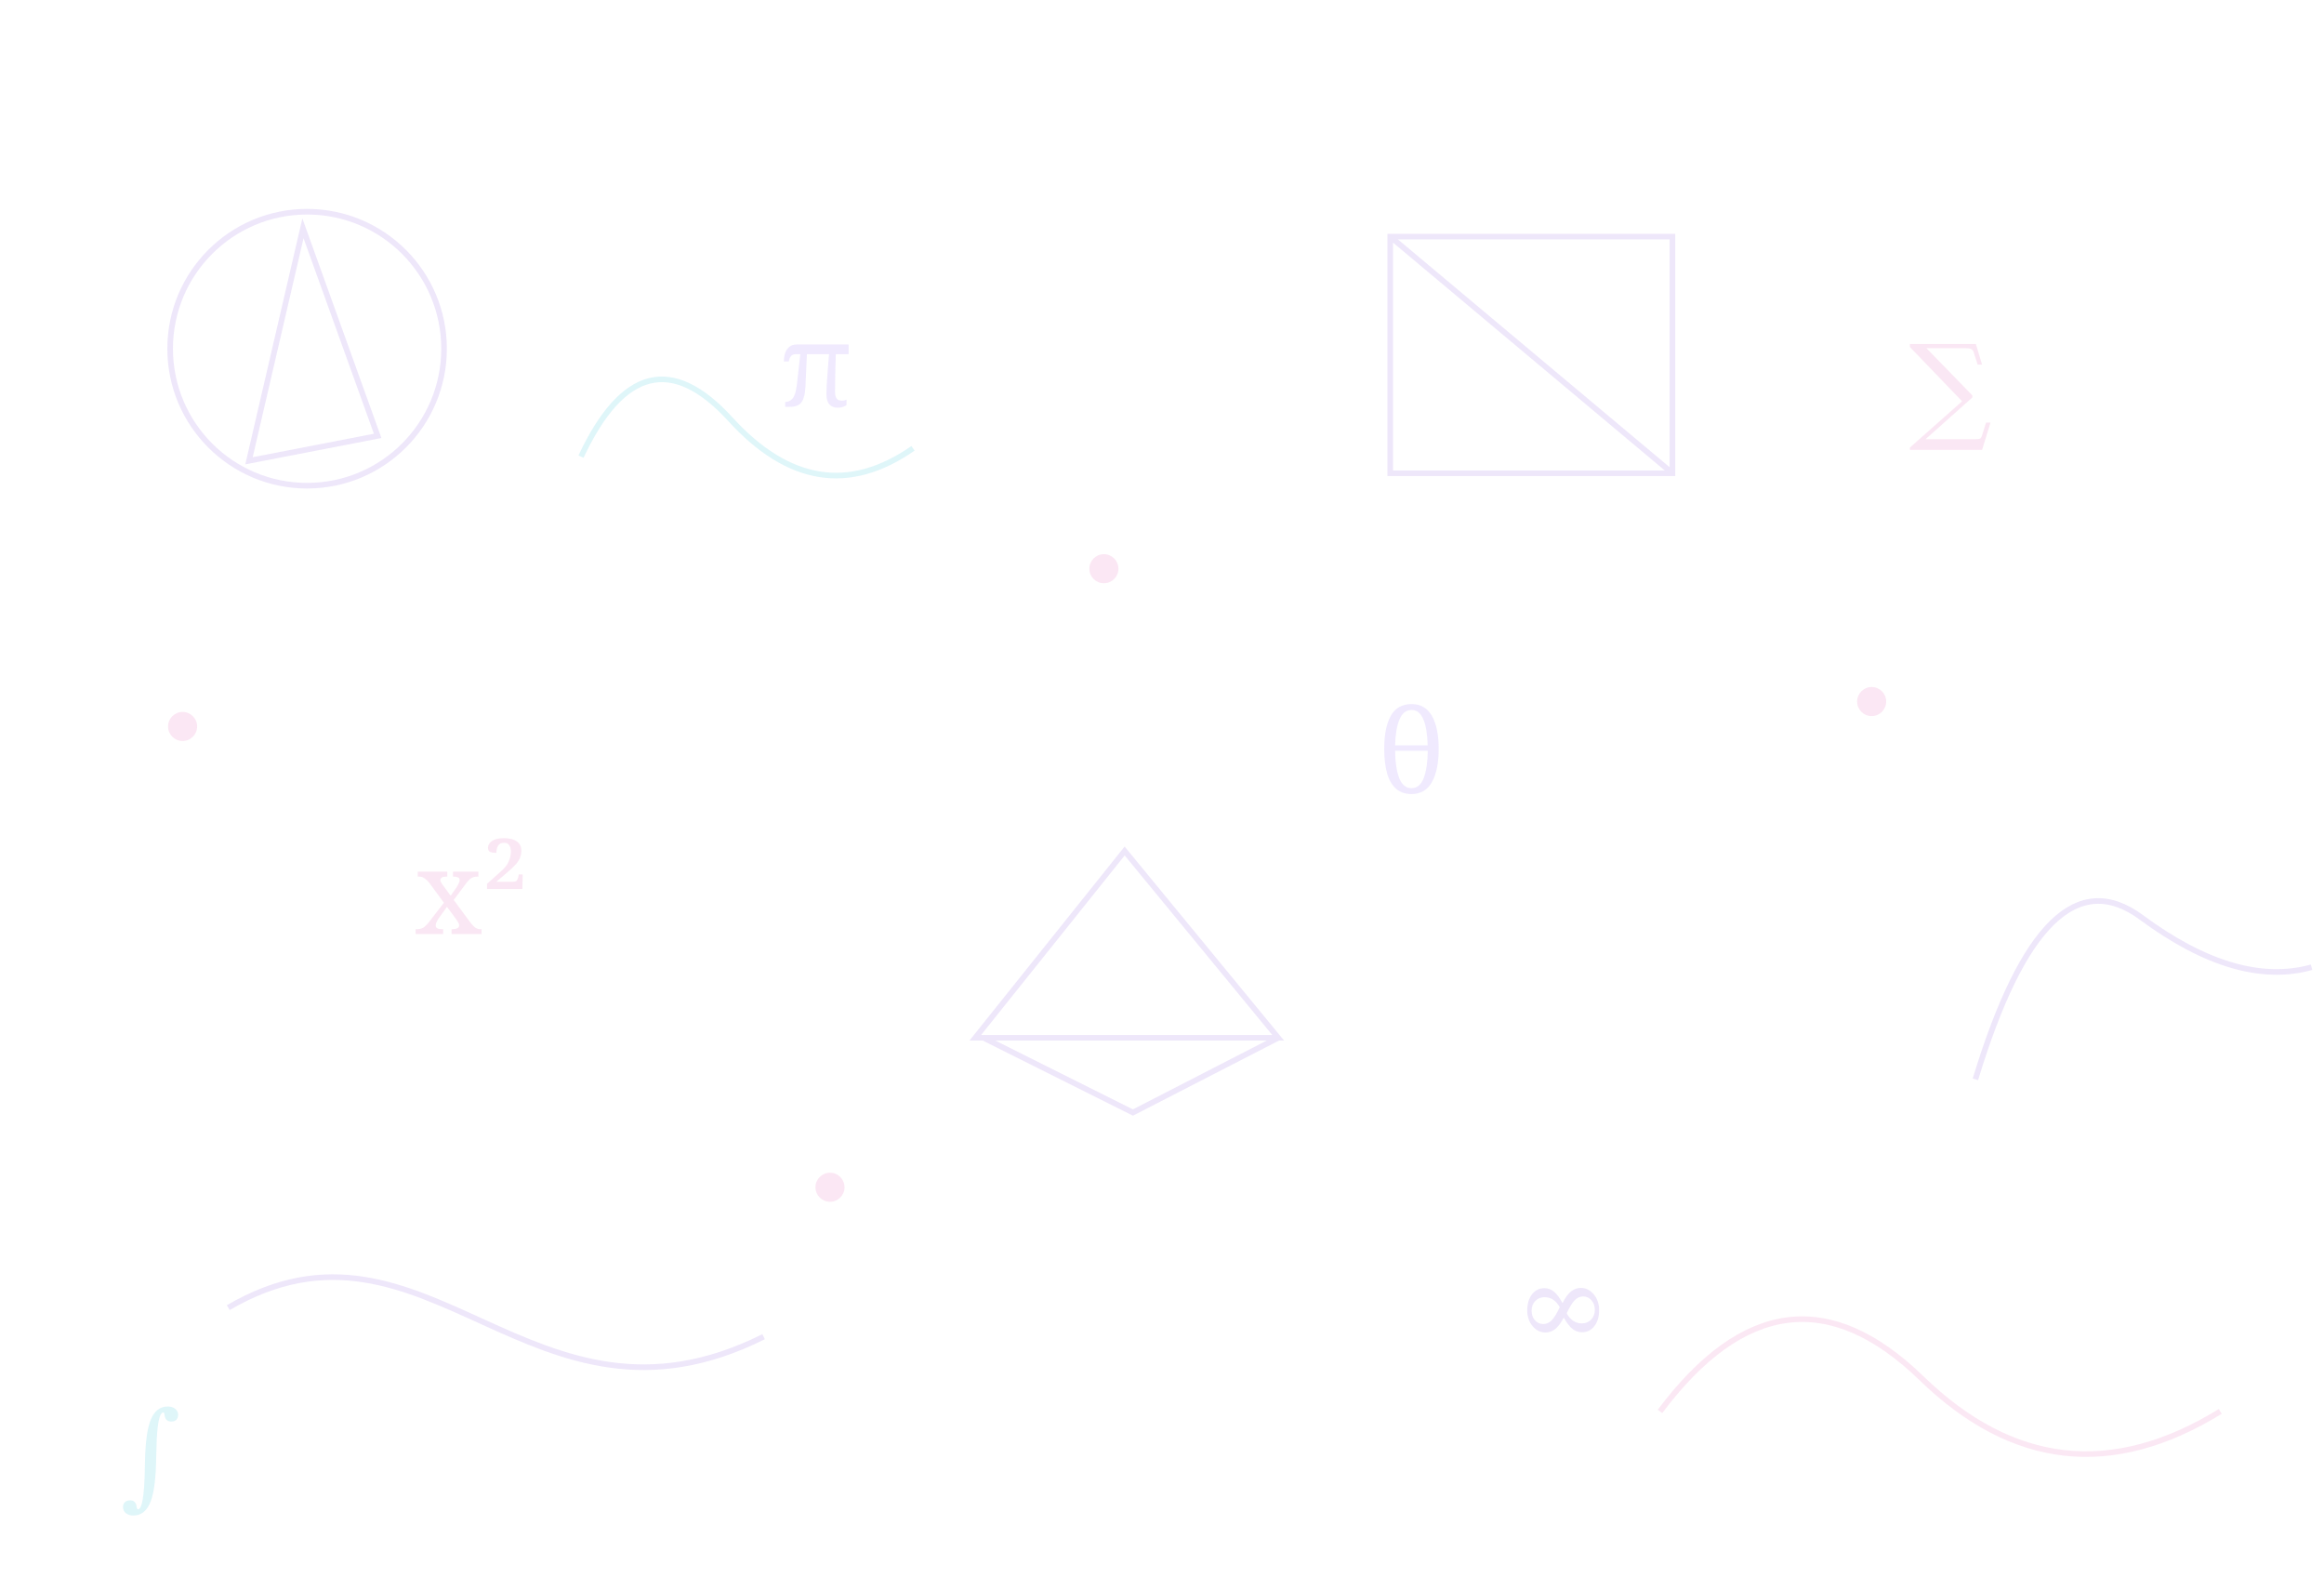
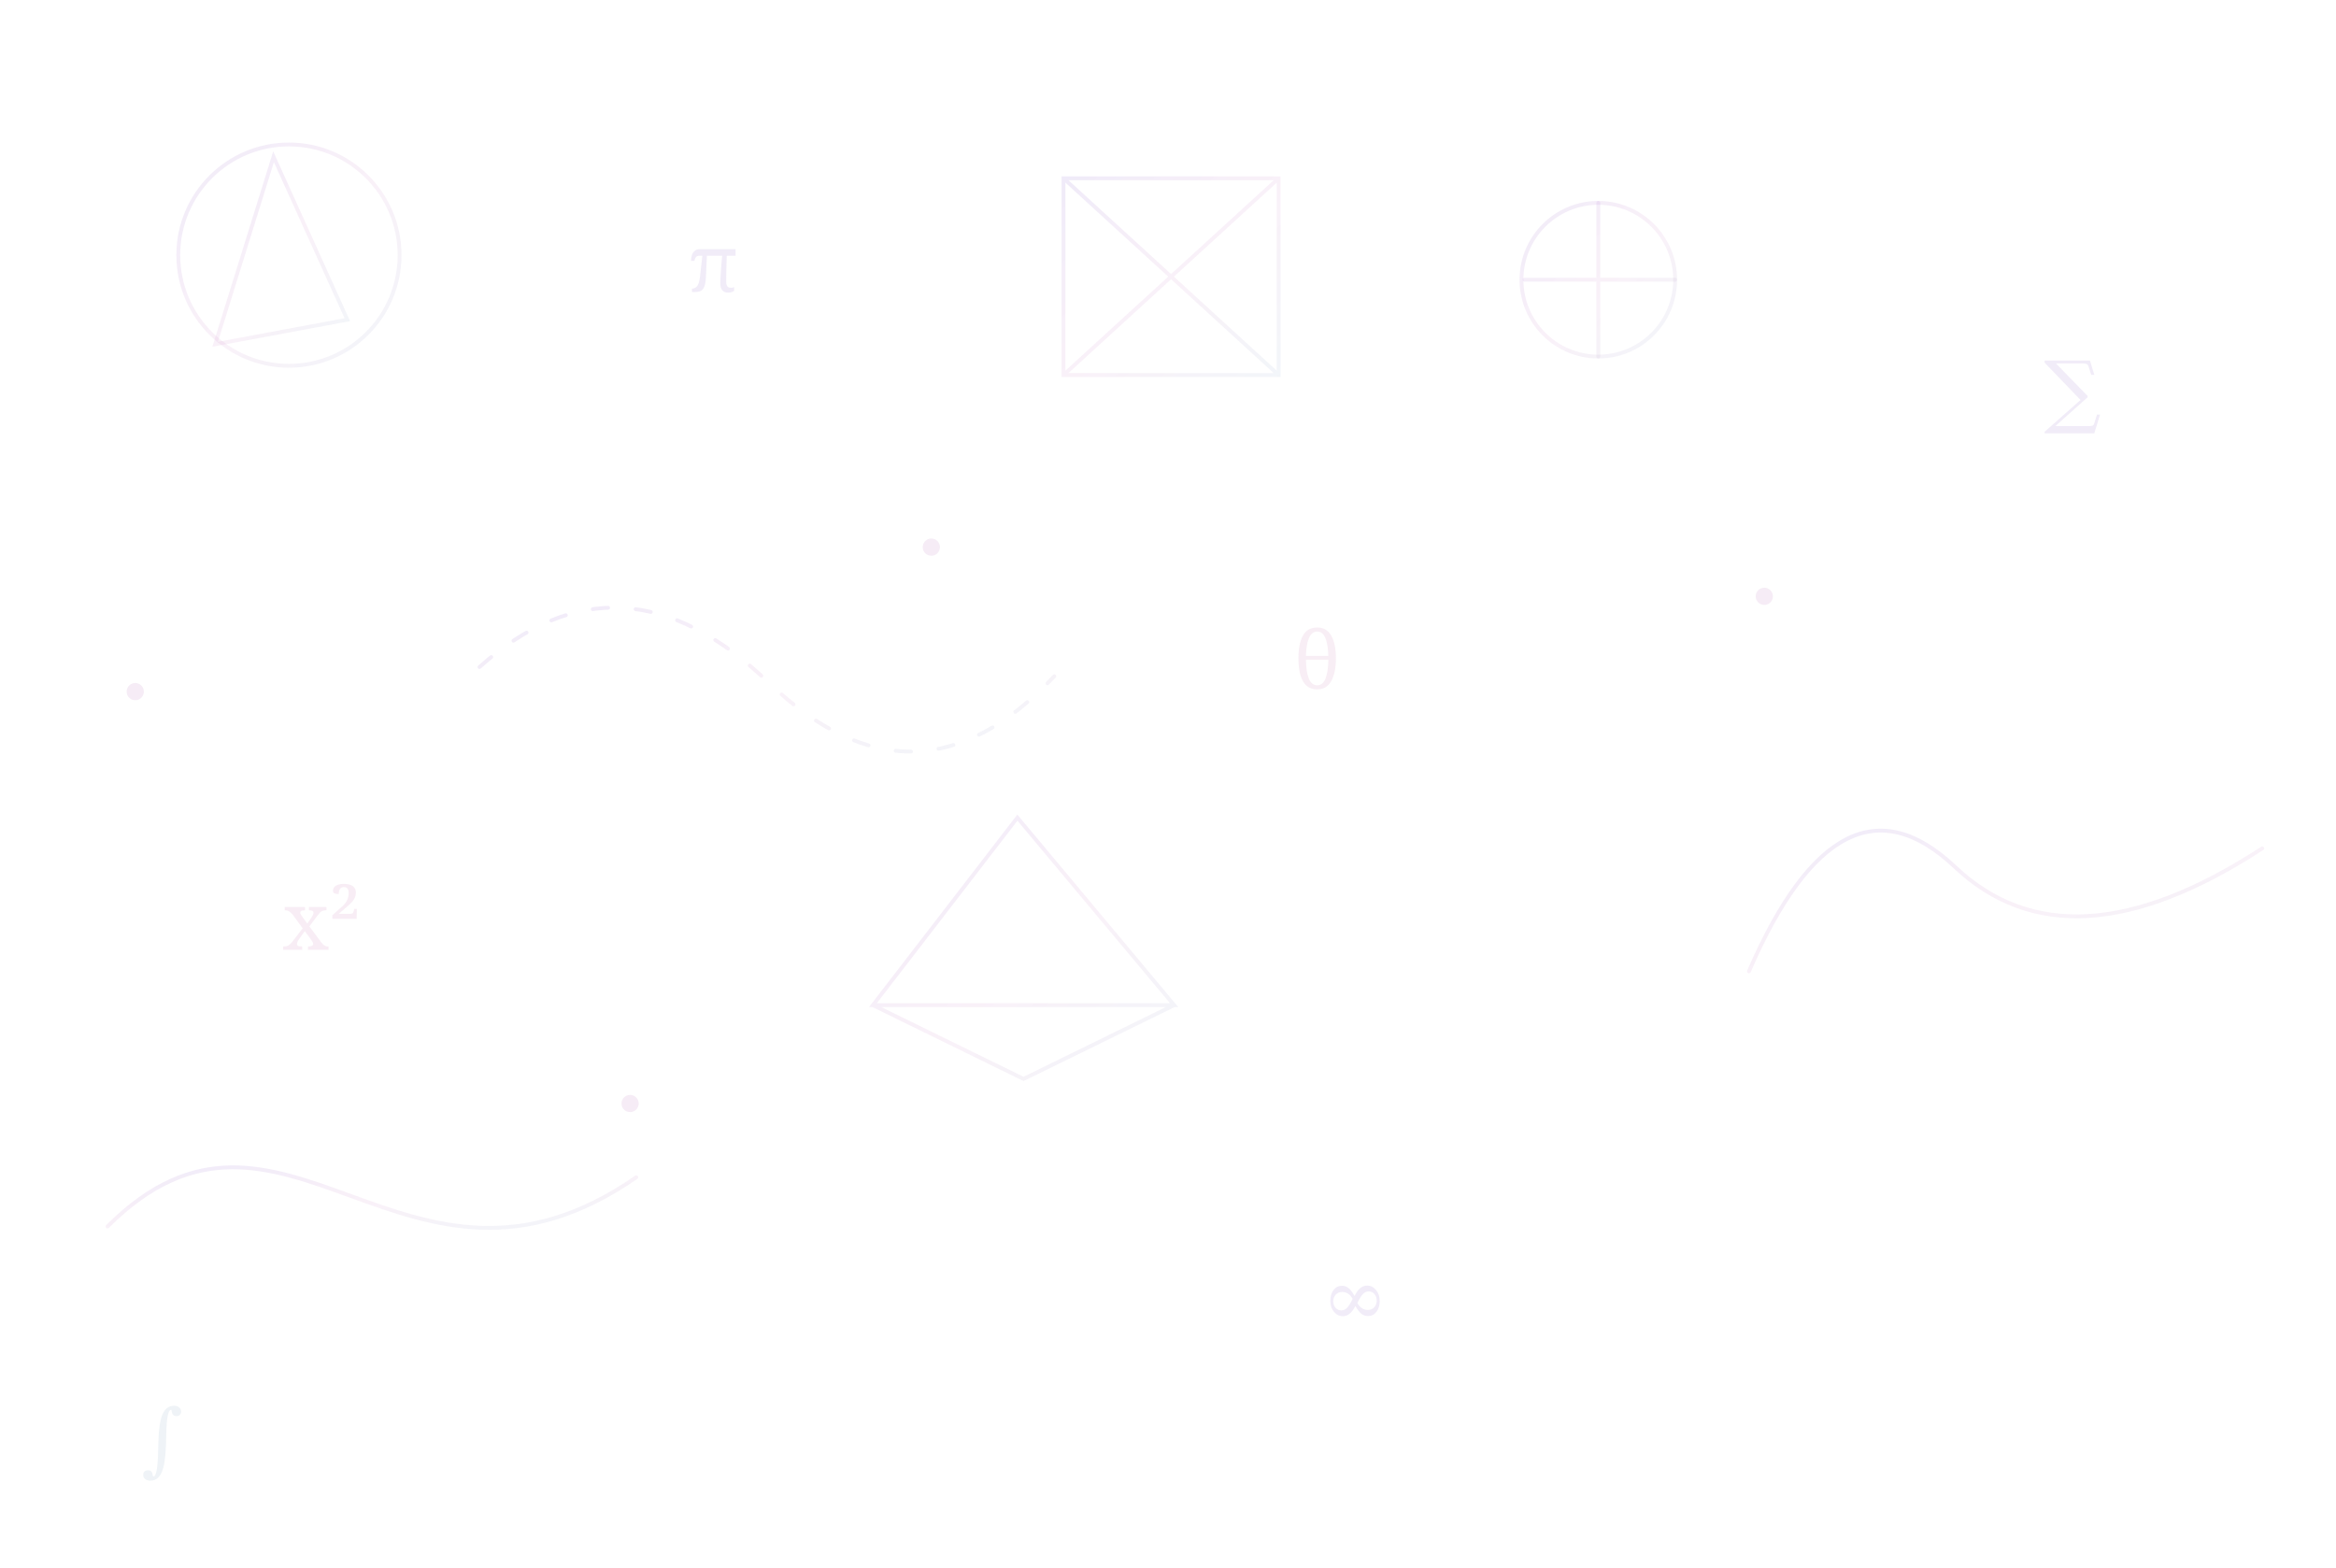
- <svg xmlns="http://www.w3.org/2000/svg" width="560" height="380" viewBox="0 0 560 380" role="img" aria-label="Subtle mathematics pattern">
-   <g fill="none" stroke="#7b42d9" stroke-width="1.35" opacity=".13">
-     <circle cx="74" cy="84" r="33" />
-     <path d="M60 111 L73 55 L91 105 Z" />
-     <path d="M335 57 L403 57 L403 114 L335 114 Z M335 57 L403 114" />
-     <path d="M476 260 Q493 204 516 221 T557 233" />
-     <path d="M55 315 C103 287 128 350 184 322" />
-     <path d="M235 250 L271 205 L308 250 Z" />
-     <path d="M400 340 Q430 300 463 332 T535 340" stroke="#e14eac" />
-     <path d="M140 110 Q155 78 176 101 T220 108" stroke="#06b6d4" />
-     <path d="M237 250 L273 268 L308 250" />
+ <svg xmlns="http://www.w3.org/2000/svg" width="760" height="510" viewBox="0 0 760 510" aria-hidden="true">
+   <defs>
+     <linearGradient id="mw-math-curve" x1="0" y1="0" x2="1" y2="1">
+       <stop offset="0" stop-color="#7448C5" stop-opacity=".11" />
+       <stop offset=".52" stop-color="#C26AB7" stop-opacity=".095" />
+       <stop offset="1" stop-color="#7D9DC5" stop-opacity=".10" />
+     </linearGradient>
+   </defs>
+   <g fill="none" stroke="url(#mw-math-curve)" stroke-width="1.25" stroke-linecap="round">
+     <circle cx="94" cy="83" r="36" />
+     <path d="M70 112 L89 51 L113 104 Z" />
+     <path d="M346 58 H416 V122 H346 Z M346 58 L416 122 M416 58 L346 122" />
+     <path d="M569 316 Q599 247 636 282 T736 276" />
+     <path d="M35 399 C92 342 132 435 207 383" />
+     <path d="M284 327 L331 266 L382 327 Z M284 327 L333 351 L382 327" />
+     <circle cx="520" cy="91" r="25" />
+     <path d="M496 91 H545 M520 66 V116" />
+     <path d="M156 217 Q202 176 250 222 T343 220" stroke-dasharray="5 9" />
  </g>
-   <g font-family="Georgia,serif" font-size="28" fill="#9f5add" opacity=".13">
-     <text x="188" y="98" fill="#8b5cf6">π</text>
-     <text x="460" y="103" fill="#d946a8">∑</text>
-     <text x="100" y="225" fill="#d946a8">x²</text>
-     <text x="365" y="324" fill="#7b42d9">∞</text>
-     <text x="29" y="360" fill="#06b6d4">∫</text>
-     <text x="332" y="191" fill="#8b5cf6">θ</text>
+   <g font-family="Georgia, 'Noto Serif', serif" font-size="26" fill="#865DC2" opacity=".12">
+     <text x="224" y="95">π</text>
+     <text x="665" y="136">∑</text>
+     <text x="92" y="309" fill="#C26AAB">x²</text>
+     <text x="430" y="431">∞</text>
+     <text x="46" y="477" fill="#759AB7">∫</text>
+     <text x="421" y="224" fill="#C16FA7">θ</text>
  </g>
-   <g fill="#e14eac" opacity=".14">
-     <circle cx="200" cy="286" r="3.5" />
-     <circle cx="451" cy="169" r="3.5" />
-     <circle cx="266" cy="137" r="3.5" />
-     <circle cx="44" cy="175" r="3.5" />
+   <g fill="#B66EB6" opacity=".13">
+     <circle cx="205" cy="359" r="2.8" />
+     <circle cx="574" cy="194" r="2.8" />
+     <circle cx="303" cy="178" r="2.8" />
+     <circle cx="44" cy="225" r="2.8" />
  </g>
</svg>
